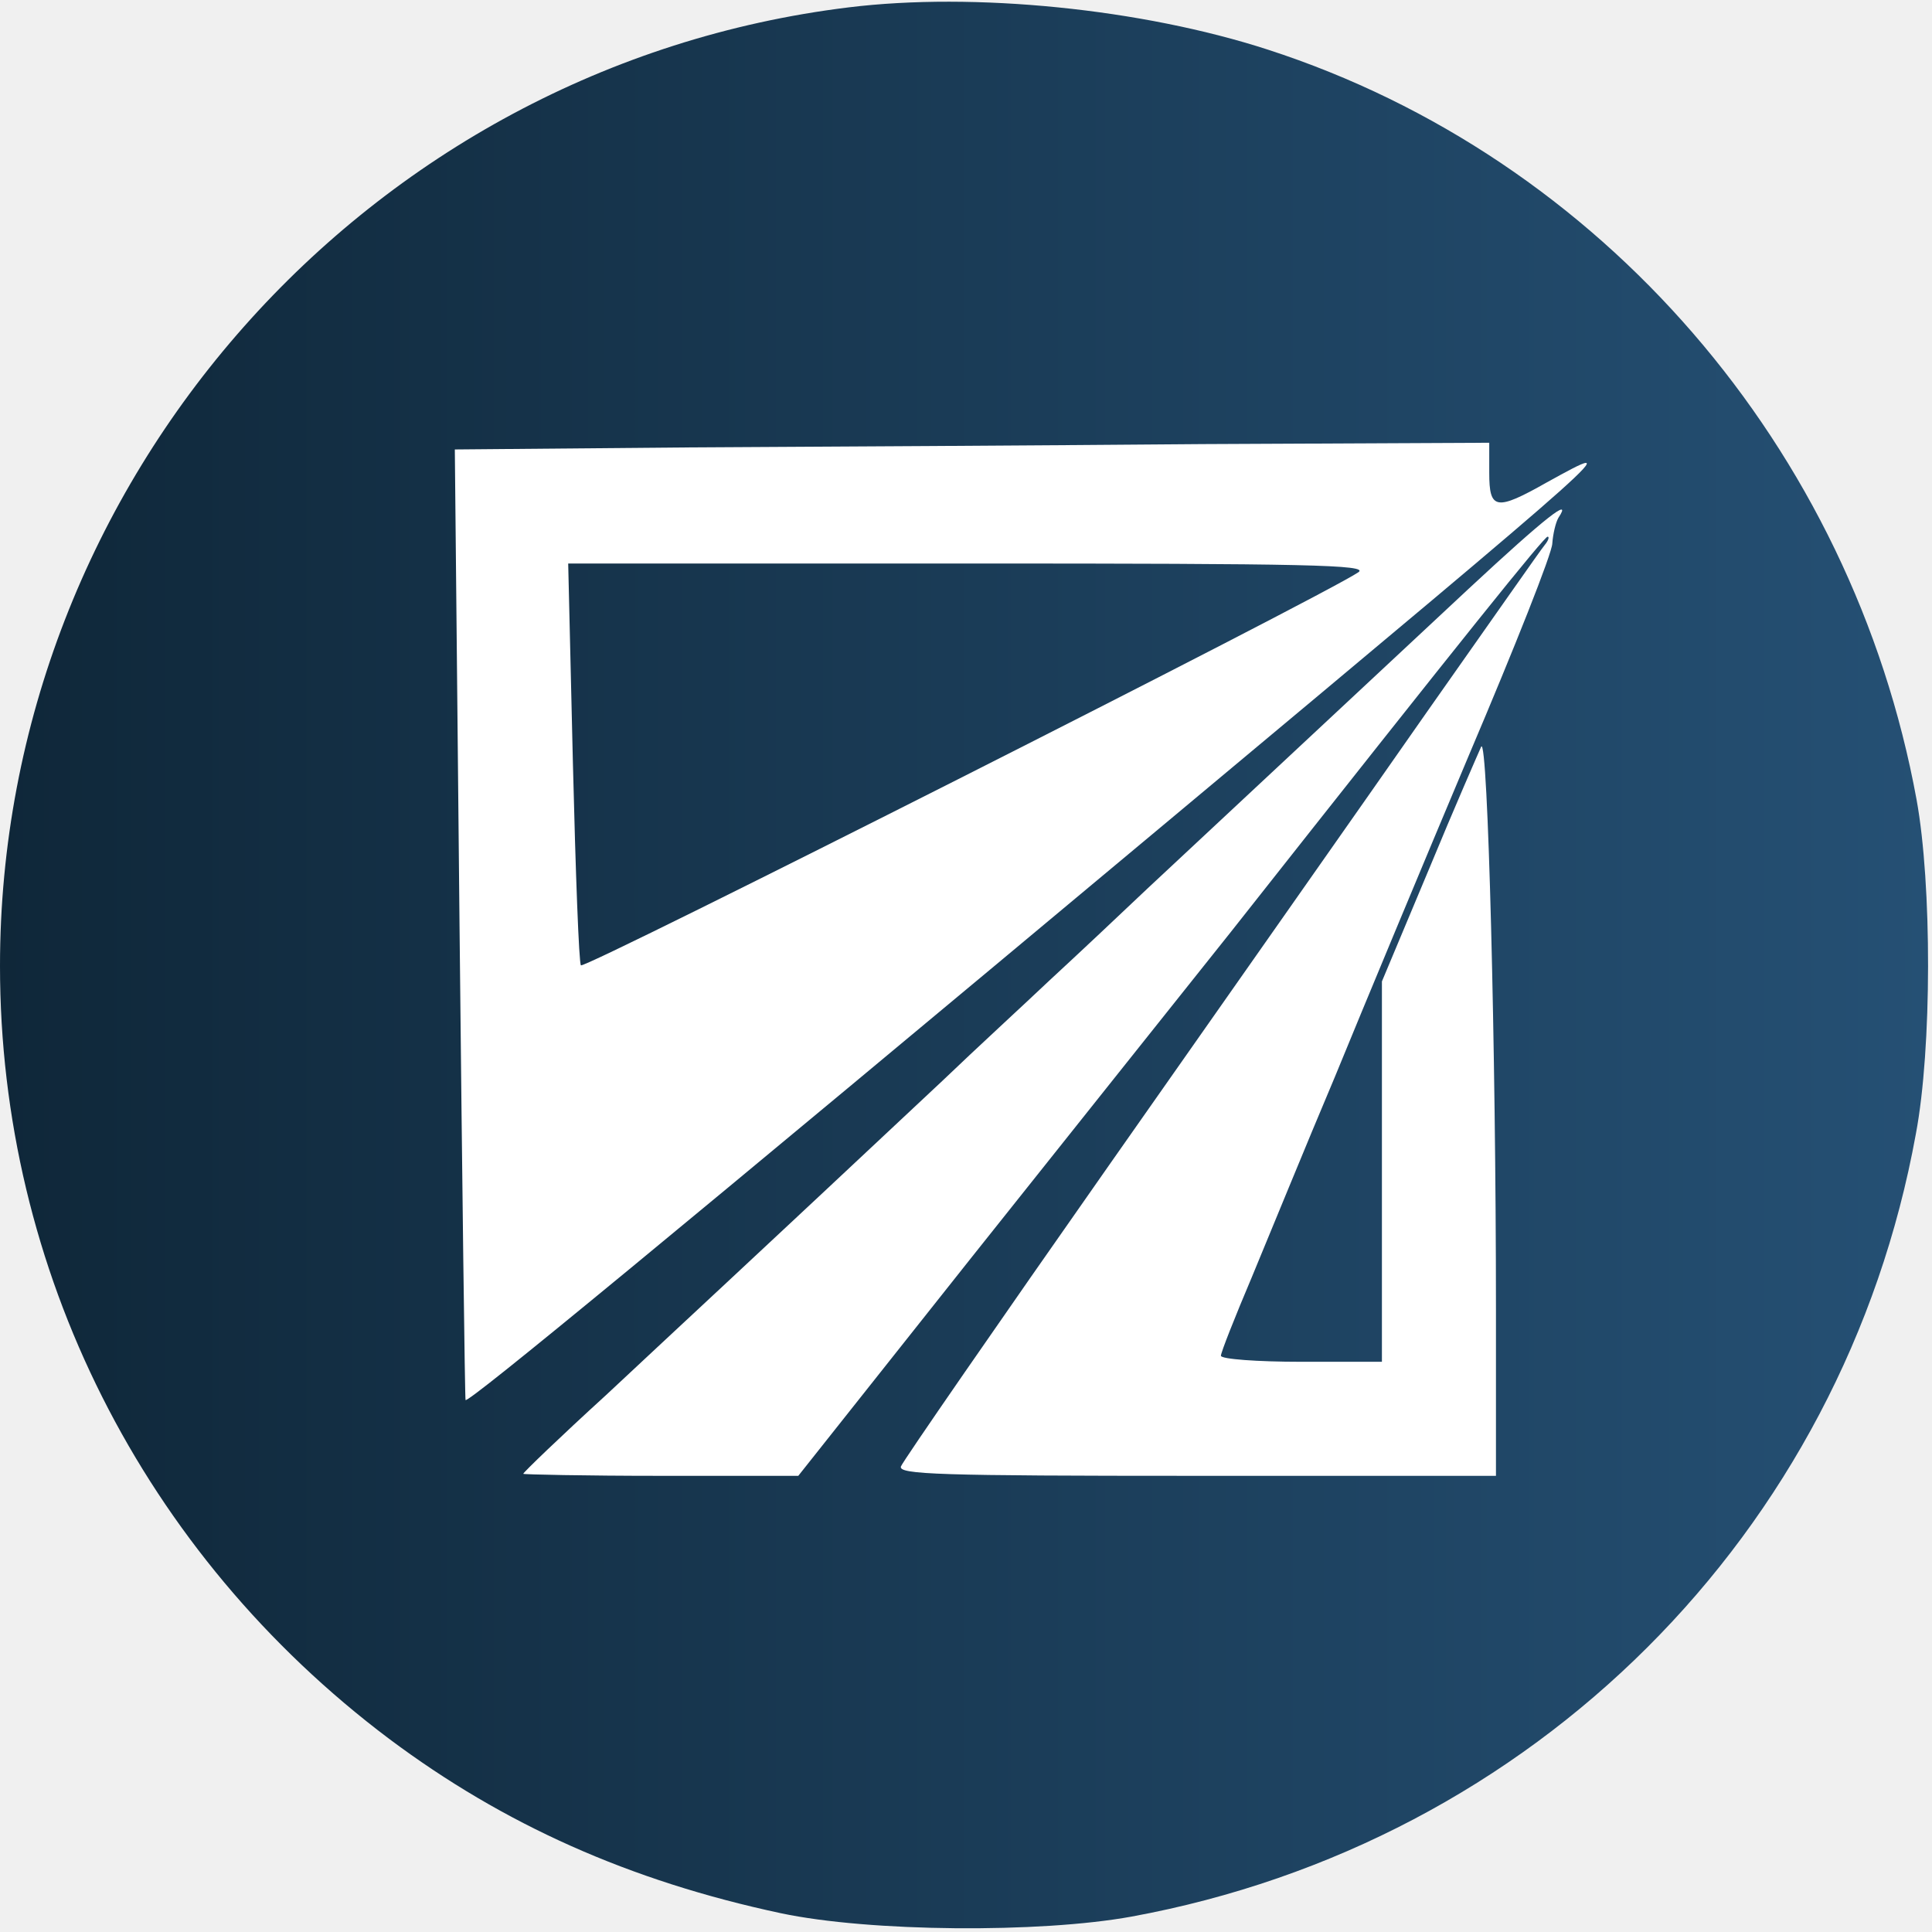
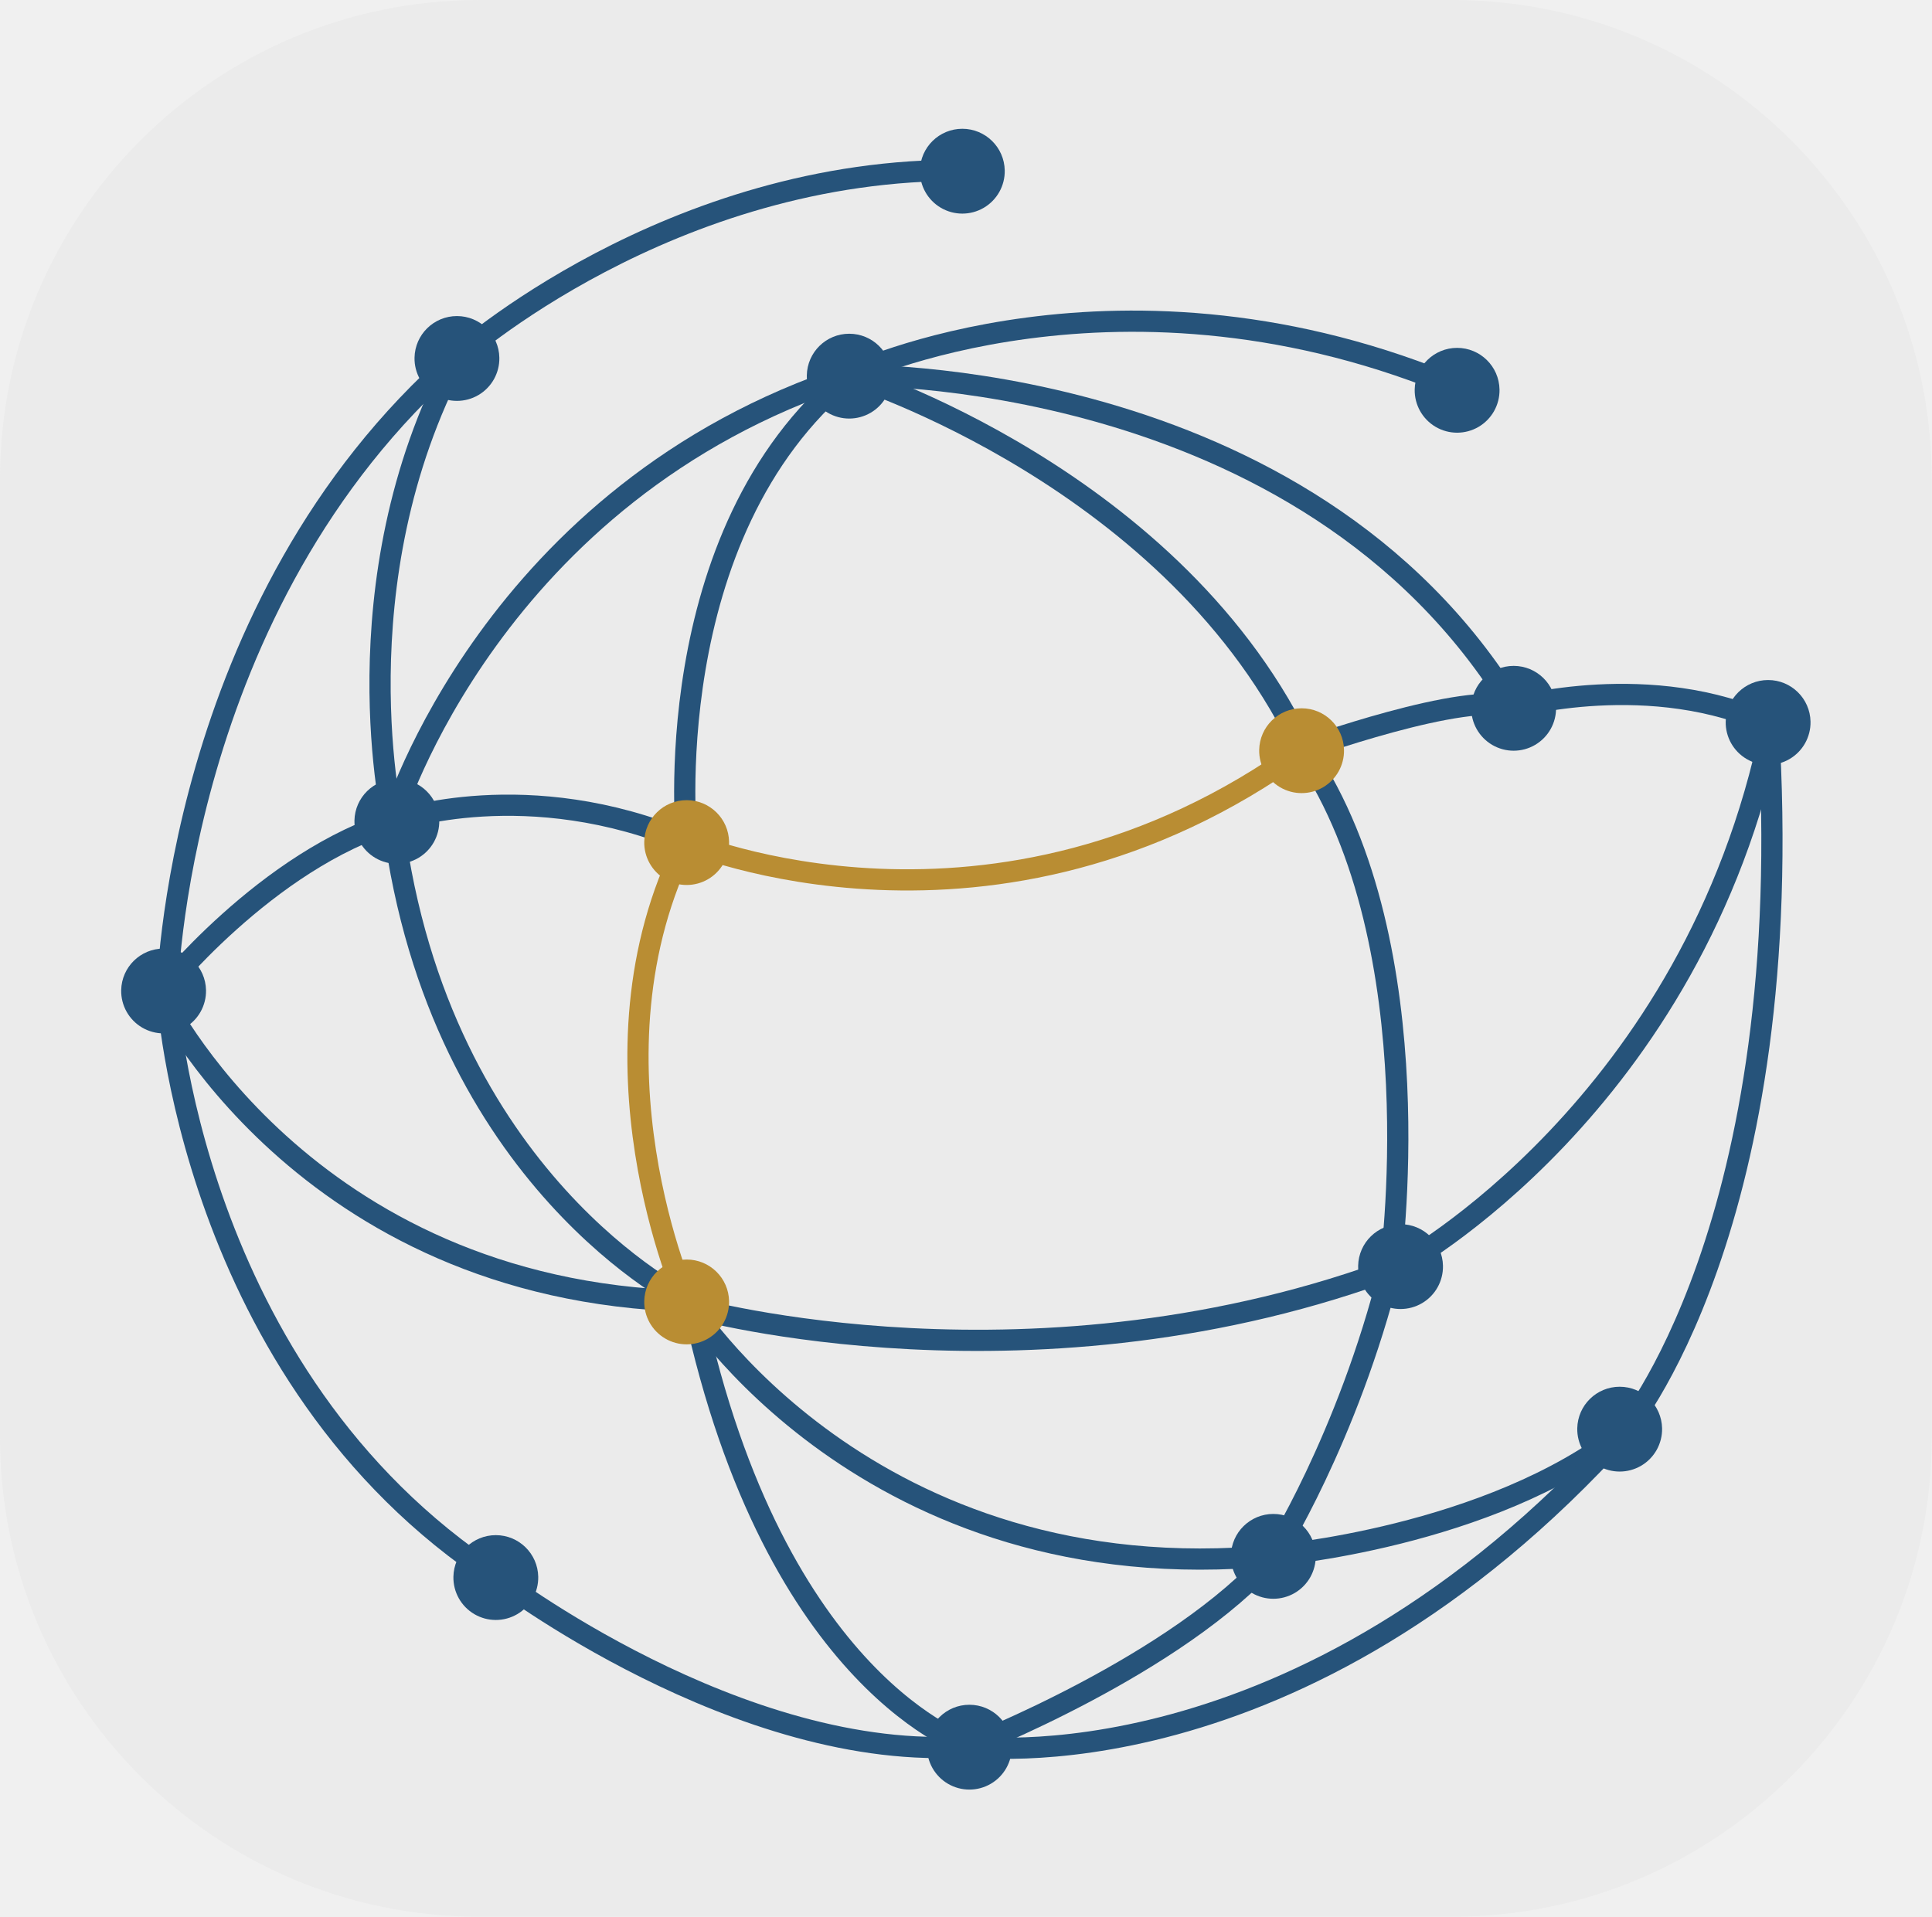
- <svg xmlns="http://www.w3.org/2000/svg" xmlns:xlink="http://www.w3.org/1999/xlink" version="1.0" width="288pt" height="288pt" viewBox="0 0 288 288" preserveAspectRatio="xMidYMid meet" id="svg2">
-   <defs id="defs2">
-     <linearGradient id="linearGradient2">
-       <stop style="stop-color:#0f2739;stop-opacity:1;" offset="0" id="stop2" />
-       <stop style="stop-color:#255074;stop-opacity:1;" offset="1" id="stop3" />
-     </linearGradient>
-     <linearGradient xlink:href="#linearGradient2" id="linearGradient3" x1="0" y1="1441.488" x2="2874.127" y2="1441.488" gradientUnits="userSpaceOnUse" />
-   </defs>
-   <g transform="translate(0,288) scale(0.1,-0.1)" fill="#000000" stroke="none" id="g2" style="fill:url(#linearGradient3)">
-     <rect style="opacity:1;fill:#ffffff;stroke:#0e2738;stroke-width:0.75" id="rect3" width="184.354" height="171.492" x="57.64" y="58.117" transform="matrix(10,0,0,-10,0,2880)" />
-     <path d="M1265 2869 c-718 -88 -1265 -706 -1265 -1429 0 -453 213 -876 580 -1152 171 -128 359 -212 584 -260 132 -28 386 -30 523 -5 599 110 1061 571 1169 1167 24 127 24 372 1 498 -96 524 -470 957 -967 1118 -188 61 -438 86 -625 63z m955 -694 c0 -55 10 -57 86 -14 118 65 120 67 -566 -506 -740 -618 -1042 -867 -1046 -862 -1 1 -5 320 -9 709 l-7 708 344 3 c189 1 535 3 771 5 l427 2 0 -45z m103 -67 c-4 -7 -8 -24 -9 -38 0 -14 -56 -155 -124 -315 -67 -159 -157 -375 -200 -480 -44 -104 -99 -239 -124 -299 -25 -59 -46 -112 -46 -117 0 -5 54 -9 120 -9 l120 0 0 283 0 284 70 167 c38 92 74 174 78 183 10 17 22 -454 22 -839 l0 -248 -446 0 c-385 0 -445 2 -441 14 3 8 144 212 313 453 169 241 382 544 472 673 91 129 169 241 175 248 5 6 7 12 4 12 -5 0 -117 -139 -472 -589 -72 -90 -246 -309 -388 -487 l-257 -324 -205 0 c-113 0 -205 2 -205 3 0 2 55 55 123 117 109 102 212 197 502 469 49 47 122 114 160 150 39 36 104 97 145 136 73 68 228 213 480 448 114 106 155 138 133 105z" id="path1" style="fill:url(#linearGradient3)" />
-     <path d="M854 1743 c4 -164 9 -300 12 -302 6 -6 1106 550 1159 586 16 11 -76 13 -579 13 l-599 0 7 -297z" id="path2" style="fill:url(#linearGradient3)" />
-   </g>
+ <svg xmlns="http://www.w3.org/2000/svg" xml:space="preserve" style="fill-rule:evenodd;clip-rule:evenodd;stroke-miterlimit:10" viewBox="0 0 914 907">
+   <path d="M943.765 241.769v453.462c0 125.136-101.595 226.731-226.731 226.731H256.631c-125.136 0-226.73-101.595-226.73-226.731V241.769c0-125.136 101.594-226.731 226.73-226.731h460.403c125.136 0 226.731 101.595 226.731 226.731" style="fill:#ebebeb" transform="translate(-29.9 -15.038)" />
+   <path d="M-.481 2.681s21.906 3.303 27.121 0" style="fill:none;fill-rule:nonzero;stroke:#26537a;stroke-width:2.66px" transform="rotate(168.69 291.725 212.863)scale(-3.7722 3.7722)" />
+   <path d="M0-3.989C-16.843 9.308-43.88 11.524-43.88 11.524c-50.972 4.876-73.576-31.913-73.576-31.913" style="fill:none;fill-rule:nonzero;stroke:#26537a;stroke-width:2.66px" transform="translate(767.918 692.551)scale(3.7722)" />
+   <path d="M0-88.646C3.989-25.264-18.172.444-18.172.444-58.95 45.653-100.17 39.891-100.17 39.891c-28.81 2.216-59.393-21.275-59.393-21.275-38.561-25.264-41.221-73.133-41.221-73.133s.887-48.756 36.345-79.782" style="fill:none;fill-rule:nonzero;stroke:#26537a;stroke-width:2.66px" transform="translate(836.467 675.831)scale(3.7722)" />
+   <path d="M0-42.55S57.177-43.88 83.328-.886c0 0 17.286-4.876 32.355 2.216" style="fill:none;fill-rule:nonzero;stroke:#26537a;stroke-width:2.66px" transform="translate(401.76 338.096)scale(3.7722)" />
+   <path d="M0-141.379c-37.114-.449-63.708 23.485-63.708 23.485-15.069 28.367-7.978 58.507-7.978 58.507C-65.924-14.621-34.898.449-34.898.449c-48.312-1.33-66.041-38.561-66.041-38.561s13.297-16.843 29.697-21.718c0 0 16.399-5.762 36.344 2.659 0 0-3.989-38.561 20.389-58.507" style="fill:none;fill-rule:nonzero;stroke:#26537a;stroke-width:2.66px" transform="translate(456.49 613.948)scale(3.7722)" />
+   <path d="M0-128.094C-9.751-80.225-46.539-60.28-46.539-60.28c-45.653 17.286-88.647 5.319-88.647 5.319C-124.991-7.535-100.614 0-100.614 0s26.151-10.194 38.118-23.935c0 0 9.308-14.626 14.627-35.901" style="fill:none;fill-rule:nonzero;stroke:#26537a;stroke-width:2.66px" transform="translate(838.14 826.309)scale(3.7722)" />
+   <path d="M0 71.803s12.41-40.777 57.177-55.404c0 0 34.129-16.399 76.775 1.773" style="fill:none;fill-rule:nonzero;stroke:#26537a;stroke-width:2.66px" transform="translate(186.077 115.729)scale(3.7722)" />
+   <path d="M-34.761 35.199s38.865-12.229 65.581 0" style="fill:none;fill-rule:nonzero;stroke:#26537a;stroke-width:2.66px" transform="rotate(80.665 118.846 676.711)scale(-3.7722 3.7722)" />
+   <path d="M-8.555-23.713s39.934 16.423 74.287 0" style="fill:none;fill-rule:nonzero;stroke:#26537a;stroke-width:2.66px" transform="rotate(39.674 62.585 735.076)scale(3.7722 -3.7722)" />
+   <path d="M0 69.144s-13.74-30.583 0-57.62c0 0 38.561 16.399 77.122-11.524" style="fill:none;fill-rule:nonzero;stroke:#b98d33;stroke-width:2.66px" transform="translate(324.85 354.817)scale(3.7722)" />
+   <path d="M-5.319-5.319a5.32 5.32 0 1 0 0 10.638 5.32 5.32 0 0 0 0-10.638" style="fill:#26537a;fill-rule:nonzero" transform="matrix(0 -3.7722 -3.7722 0 216.171 149.165)" />
+   <path d="M-5.319-5.319a5.32 5.32 0 1 0 0 10.638 5.32 5.32 0 0 0 0-10.638" style="fill:#26537a;fill-rule:nonzero" transform="matrix(0 -3.7722 -3.7722 0 77.399 448.445)" />
+   <path d="M-5.319-5.319a5.32 5.32 0 1 0 0 10.638 5.32 5.32 0 0 0 0-10.638" style="fill:#26537a;fill-rule:nonzero" transform="matrix(0 -3.7722 -3.7722 0 187.748 368.191)" />
+   <path d="M-5.319-5.319a5.32 5.32 0 1 0 0 10.638 5.32 5.32 0 0 0 0-10.638" style="fill:#26537a;fill-rule:nonzero" transform="matrix(0 -3.7722 -3.7722 0 401.758 157.525)" />
+   <path d="M-5.319-5.319a5.32 5.32 0 1 0 0 10.638 5.32 5.32 0 0 0 0-10.638" style="fill:#26537a;fill-rule:nonzero" transform="matrix(0 -3.7722 -3.7722 0 455.261 60.552)" />
+   <path d="M-5.319-5.319a5.32 5.32 0 1 0 0 10.638 5.32 5.32 0 0 0 0-10.638" style="fill:#26537a;fill-rule:nonzero" transform="matrix(0 -3.7722 -3.7722 0 689.335 164.213)" />
+   <path d="M-5.319-5.319a5.32 5.32 0 1 0 0 10.638 5.32 5.32 0 0 0 0-10.638" style="fill:#26537a;fill-rule:nonzero" transform="matrix(0 -3.7722 -3.7722 0 836.467 321.377)" />
+   <path d="M-5.319-5.319a5.32 5.32 0 1 0 0 10.638 5.32 5.32 0 0 0 0-10.638" style="fill:#26537a;fill-rule:nonzero" transform="matrix(0 -3.7722 -3.7722 0 766.245 655.768)" />
+   <path d="M-5.319-5.319a5.32 5.32 0 1 0 0 10.638 5.32 5.32 0 0 0 0-10.638" style="fill:#26537a;fill-rule:nonzero" transform="matrix(0 -3.7722 -3.7722 0 458.605 806.244)" />
+   <path d="M-5.319-5.319a5.32 5.32 0 1 0 0 10.638 5.32 5.32 0 0 0 0-10.638" style="fill:#26537a;fill-rule:nonzero" transform="matrix(0 -3.7722 -3.7722 0 234.563 725.99)" />
+   <path d="M-5.319-5.319a5.32 5.32 0 1 0 0 10.638 5.32 5.32 0 0 0 0-10.638" style="fill:#26537a;fill-rule:nonzero" transform="matrix(0 -3.7722 -3.7722 0 602.393 715.958)" />
+   <path d="M-5.319-5.319a5.32 5.32 0 1 0 0 10.638 5.32 5.32 0 0 0 0-10.638" style="fill:#26537a;fill-rule:nonzero" transform="matrix(0 -3.7722 -3.7722 0 662.584 578.858)" />
+   <path d="M-5.319-5.319a5.32 5.32 0 1 0 0 10.638 5.32 5.32 0 0 0 0-10.638" style="fill:#26537a;fill-rule:nonzero" transform="matrix(0 -3.7722 -3.7722 0 716.086 314.689)" />
+   <path d="M-5.319-5.319a5.32 5.32 0 1 0 0 10.638 5.32 5.32 0 0 0 0-10.638" style="fill:#b98d33;fill-rule:nonzero" transform="matrix(0 -3.7722 -3.7722 0 324.848 378.223)" />
+   <path d="M-5.319-5.319a5.32 5.32 0 1 0 0 10.638 5.32 5.32 0 0 0 0-10.638" style="fill:#b98d33;fill-rule:nonzero" transform="matrix(0 -3.7722 -3.7722 0 615.769 334.752)" />
+   <path d="M-5.319-5.319a5.32 5.32 0 1 0 0 10.638 5.32 5.32 0 0 0 0-10.638" style="fill:#b98d33;fill-rule:nonzero" transform="matrix(0 -3.7722 -3.7722 0 324.848 595.577)" />
</svg>
